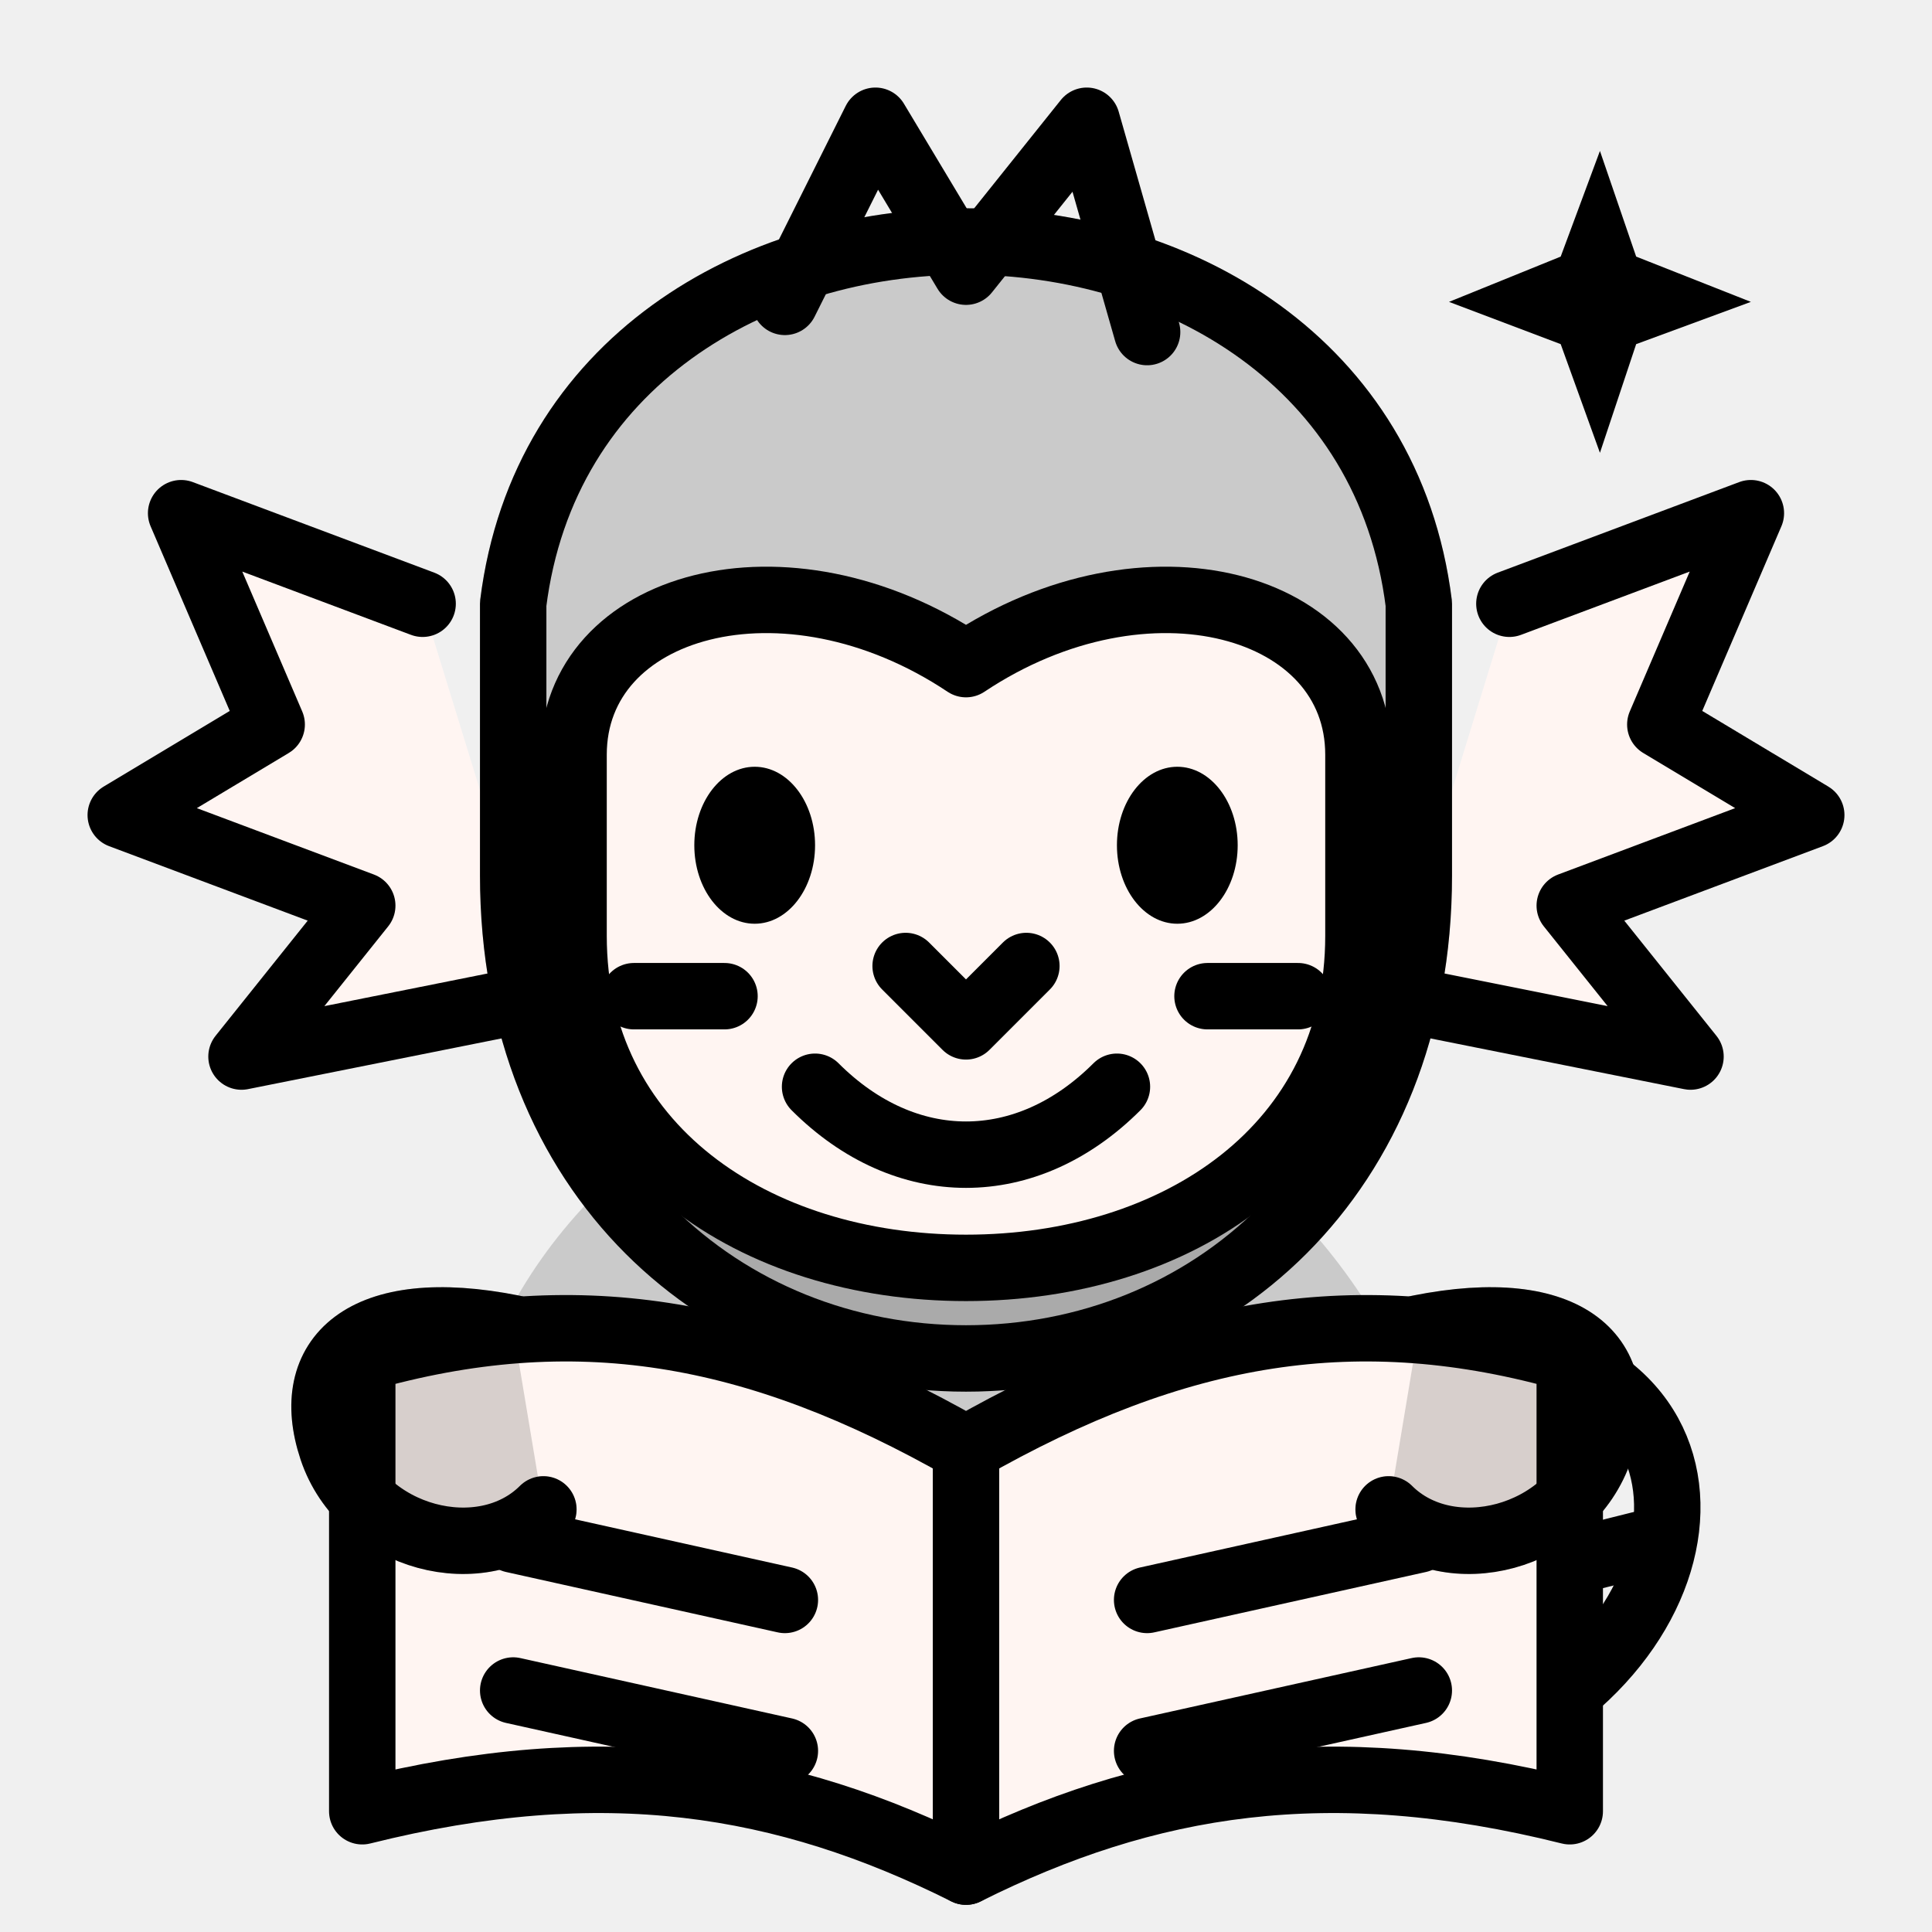
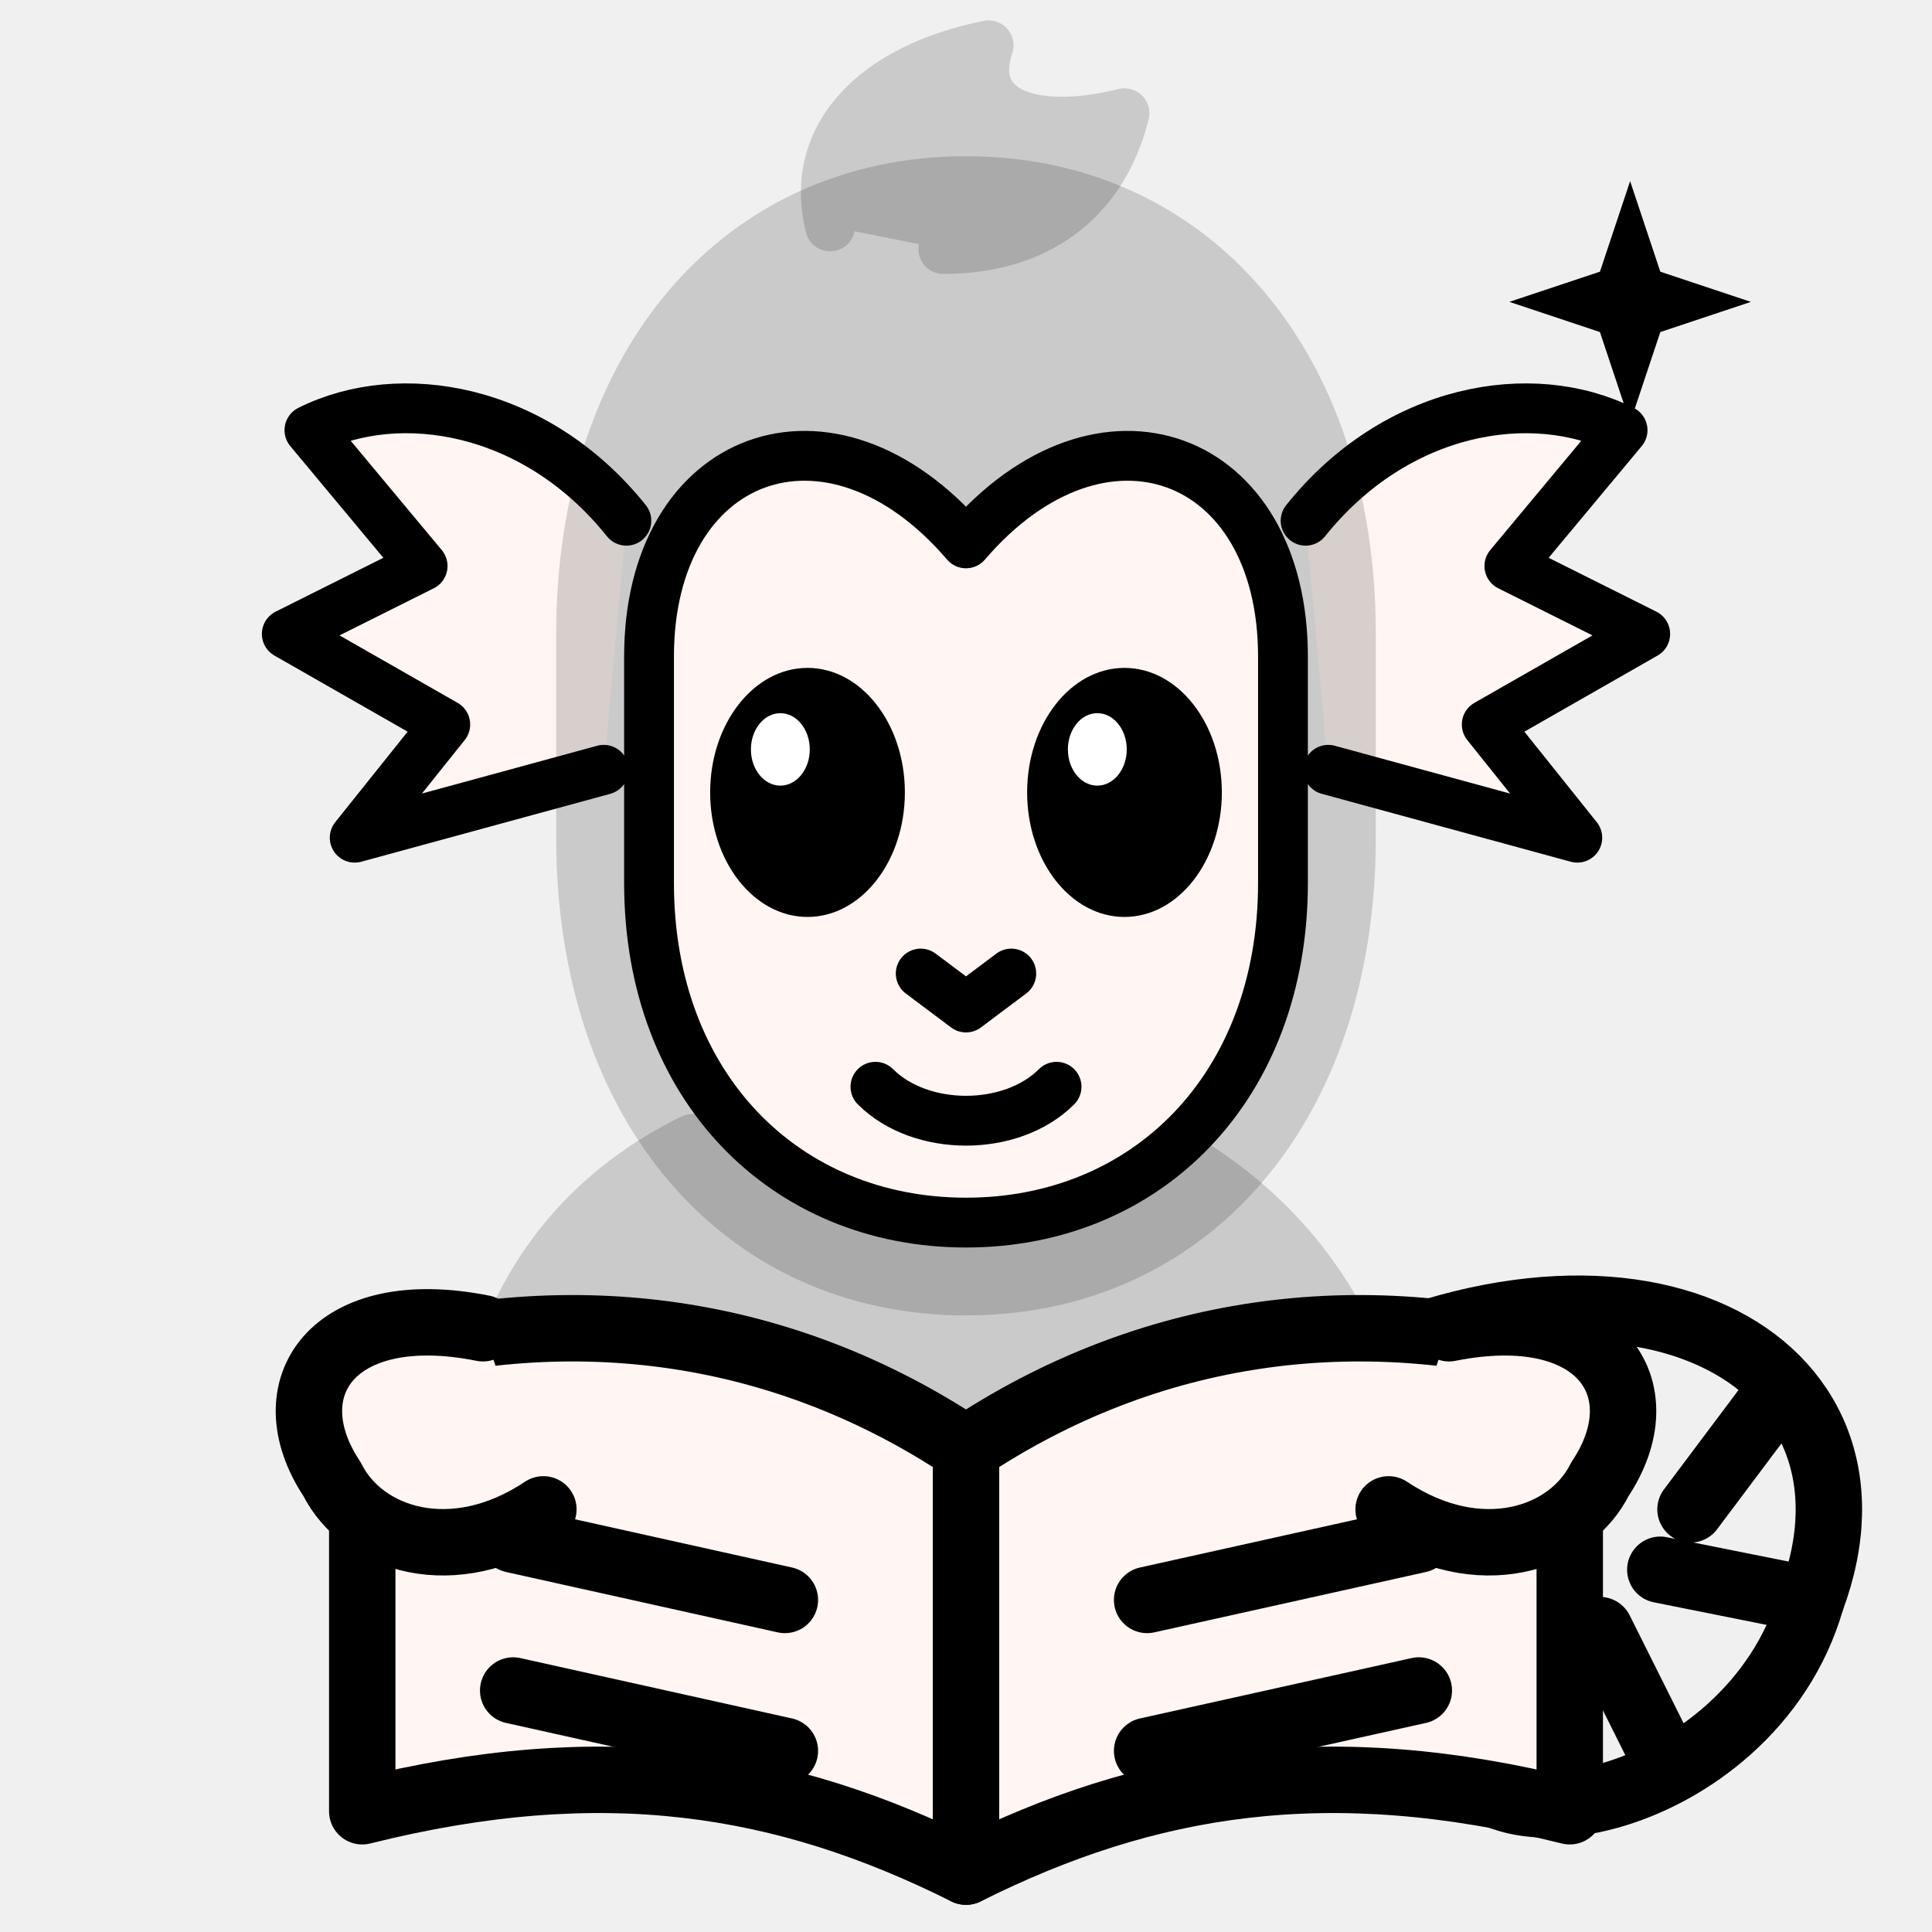
<svg xmlns="http://www.w3.org/2000/svg" viewBox="0 0 64 64" fill="none" stroke="currentColor" stroke-width="2.2" stroke-linecap="round" stroke-linejoin="round">
-   <path d="M43 45c13-3 15 6 9 11-3 3-8 2-8-1 0-2 3-3 4-1" />
-   <path d="M50 46l-2 4m7 1-4 1m0 7-1-4" />
-   <path d="M22 39c-5 4-7 10-5 16h29c2-6-1-12-6-16" fill="currentColor" opacity="0.16" />
-   <path d="M14 20 6 17l3 7-5 3 8 3-4 5 10-2m32-13 8-3-3 7 5 3-8 3 4 5-10-2" fill="#fff5f2" />
-   <path d="M17 20c1-8 8-12 15-12s14 4 15 12v9c0 10-7 16-15 16s-15-6-15-16z" fill="currentColor" opacity="0.16" />
-   <path d="M17 20c1-8 8-12 15-12s14 4 15 12v9c0 10-7 16-15 16s-15-6-15-16z" />
-   <path d="m26 10 3-6 3 5 4-5 2 7" />
-   <path d="M19 25c0-5 7-7 13-3 6-4 13-2 13 3v6c0 7-6 11-13 11s-13-4-13-11z" fill="#fff5f2" />
-   <ellipse cx="25" cy="28" rx="2" ry="2.6" fill="currentColor" stroke="none" />
-   <ellipse cx="39" cy="28" rx="2" ry="2.6" fill="currentColor" stroke="none" />
-   <path d="m30 32 2 2 2-2m-7 4c3 3 7 3 10 0" />
-   <path class="zs-mascot-blush" d="M21 33h3m16 0h3" />
-   <path d="M12 45c7-2 13-1 20 3 7-4 13-5 20-3v15c-8-2-14-1-20 2-6-3-12-4-20-2z" fill="#fff5f2" />
+   <path d="M43 46c11-6 20-1 17 7-2 7-12 9-12 4 0-2 3-3 5-2" />
+   <path d="m52 44 1 4m6-2-3 4m4 3-5-1m0 6-2-4" />
+   <path d="M23 38c-6 3-8 9-7 18h30c1-9-2-15-8-18" fill="currentColor" opacity="0.16" />
+   <g transform="translate(8 0) scale(.75)">
+     <path d="M17 23c-4-5-10-6-14-4l5 6-6 3 7 4-4 5 11-3m31-11c4-5 10-6 14-4l-5 6 6 3-7 4 4 5-11-3" fill="#fff5f2" />
+     <path d="M15 28c0-12 7-20 17-20s17 8 17 20v9c0 12-7 20-17 20S15 49 15 37z" fill="currentColor" opacity="0.16" />
+     <path d="M26 10c-1-4 2-7 7-8-1 3 2 4 6 3-1 4-4 6-8 6" fill="currentColor" opacity="0.16" />
+     <path d="M18 29c0-9 8-12 14-5 6-7 14-4 14 5v10c0 9-6 15-14 15s-14-6-14-15z" fill="#fff5f2" />
+     <ellipse cx="25" cy="35" rx="4.3" ry="5.5" fill="currentColor" stroke="none" />
+     <ellipse cx="39" cy="35" rx="4.3" ry="5.5" fill="currentColor" stroke="none" />
+     <ellipse cx="23.8" cy="33.1" rx="1.3" ry="1.6" fill="#fff" stroke="none" />
+     <ellipse cx="37.8" cy="33.1" rx="1.3" ry="1.6" fill="#fff" stroke="none" />
+     <path d="m30 43 2 1.5 2-1.5m-6 5c2 2 6 2 8 0" />
+   </g>
+   <path d="M12 45c7-2 14-1 20 3 6-4 13-5 20-3v15c-8-2-14-1-20 2-6-3-12-4-20-2z" fill="#fff5f2" />
  <path d="M32 48v14m-15-11 9 2m12 0 9-2m-30 5 9 2m12 0 9-2" />
-   <path d="M17 44c-5-1-7 1-6 4s5 4 7 2m29-6c5-1 7 1 6 4s-5 4-7 2" fill="currentColor" opacity="0.16" />
-   <path d="M17 44c-5-1-7 1-6 4s5 4 7 2m29-6c5-1 7 1 6 4s-5 4-7 2" />
-   <path class="zs-mascot-spark" d="m53 5 1.2 3.5L58 10l-3.8 1.4L53 15l-1.3-3.6L48 10l3.7-1.5z" fill="currentColor" stroke="none" />
+   <path d="M16 44c-5-1-7 2-5 5 1 2 4 3 7 1m30-6c5-1 7 2 5 5-1 2-4 3-7 1" fill="#fff5f2" />
+   <path class="zs-mascot-spark" d="m54 6 1 3 3 1-3 1-1 3-1-3-3-1 3-1z" fill="currentColor" stroke="none" />
</svg>
